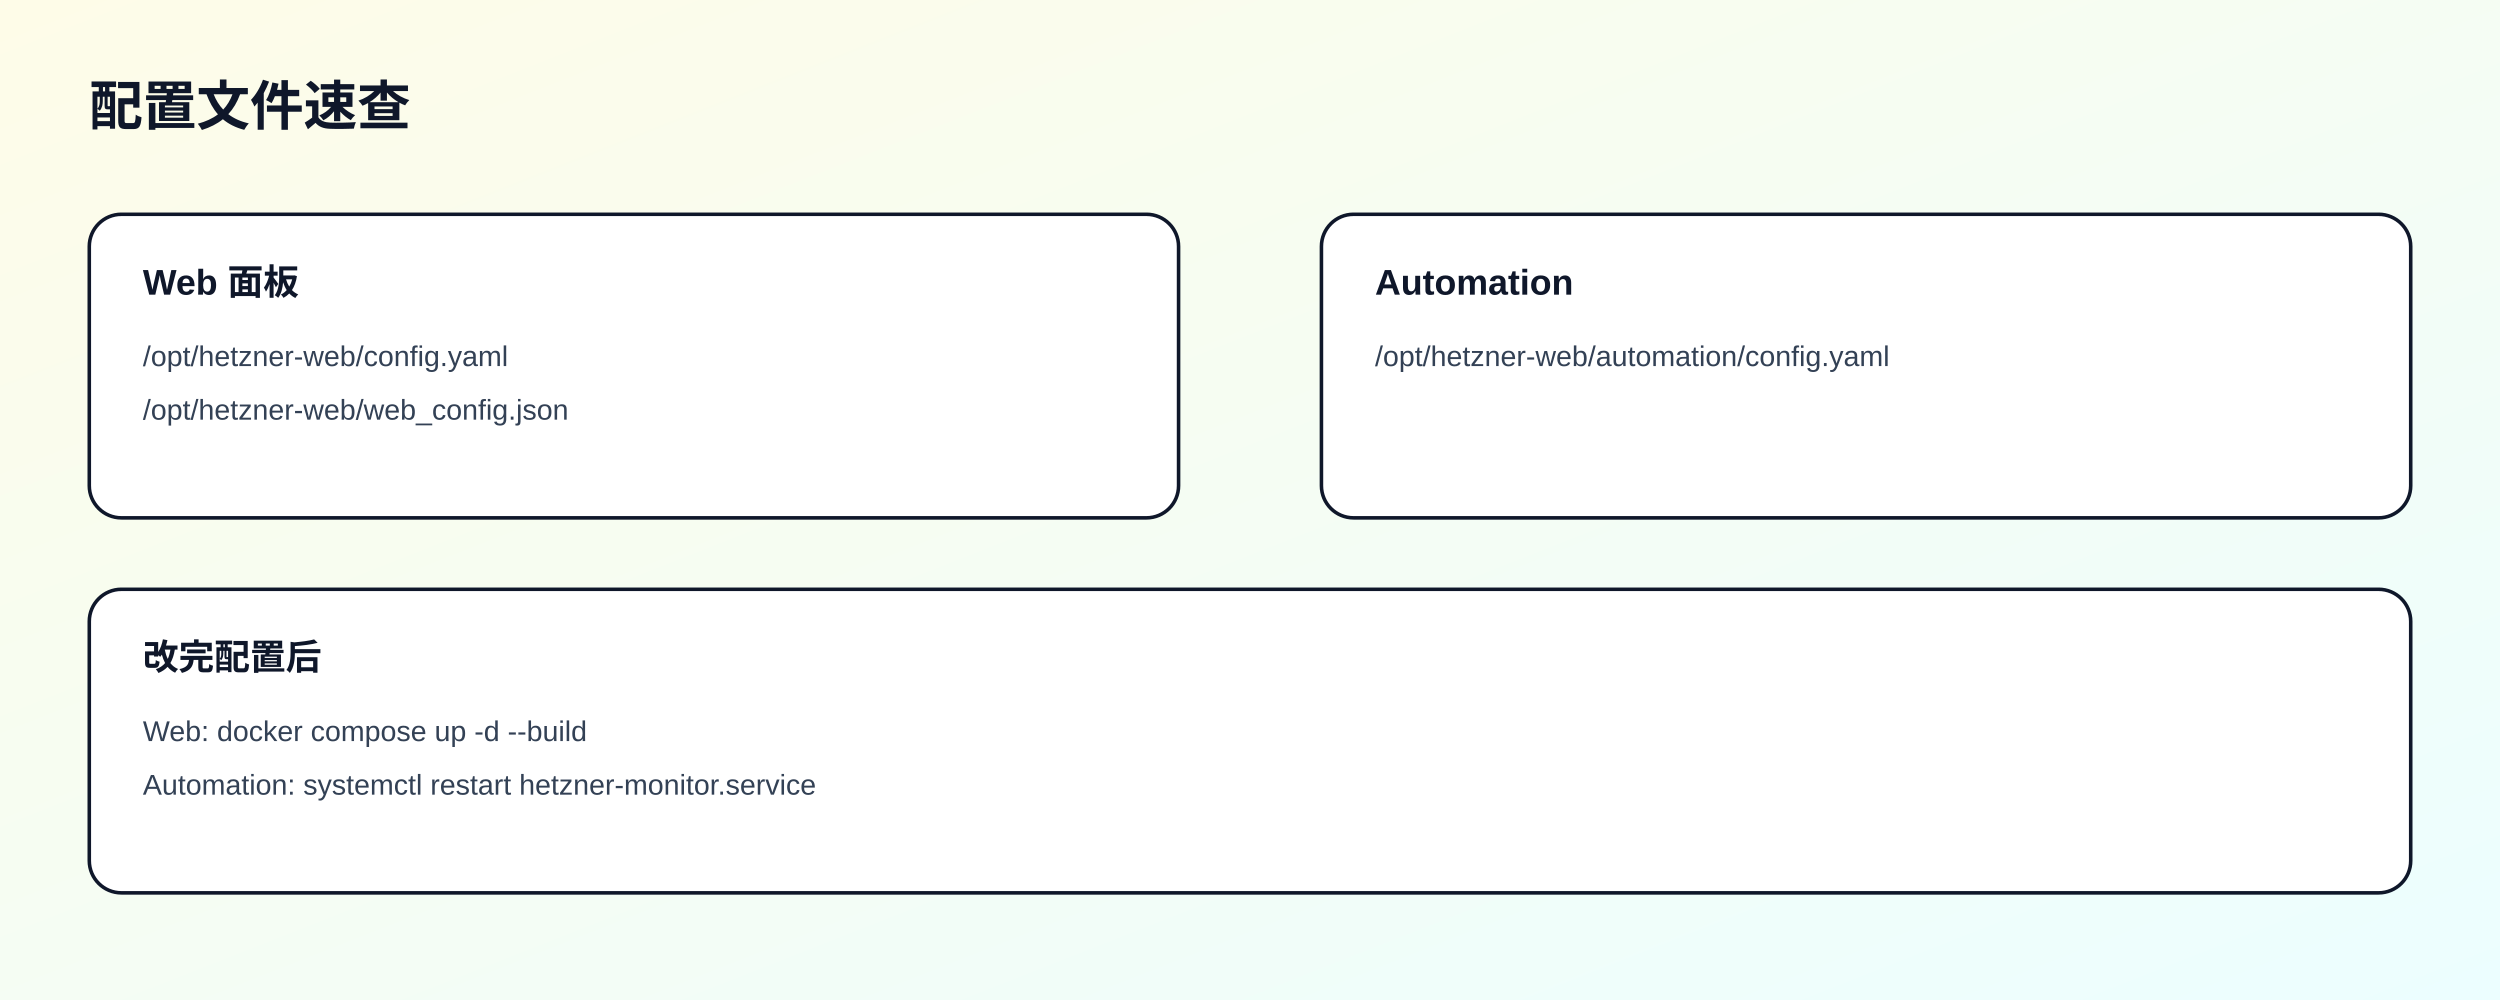
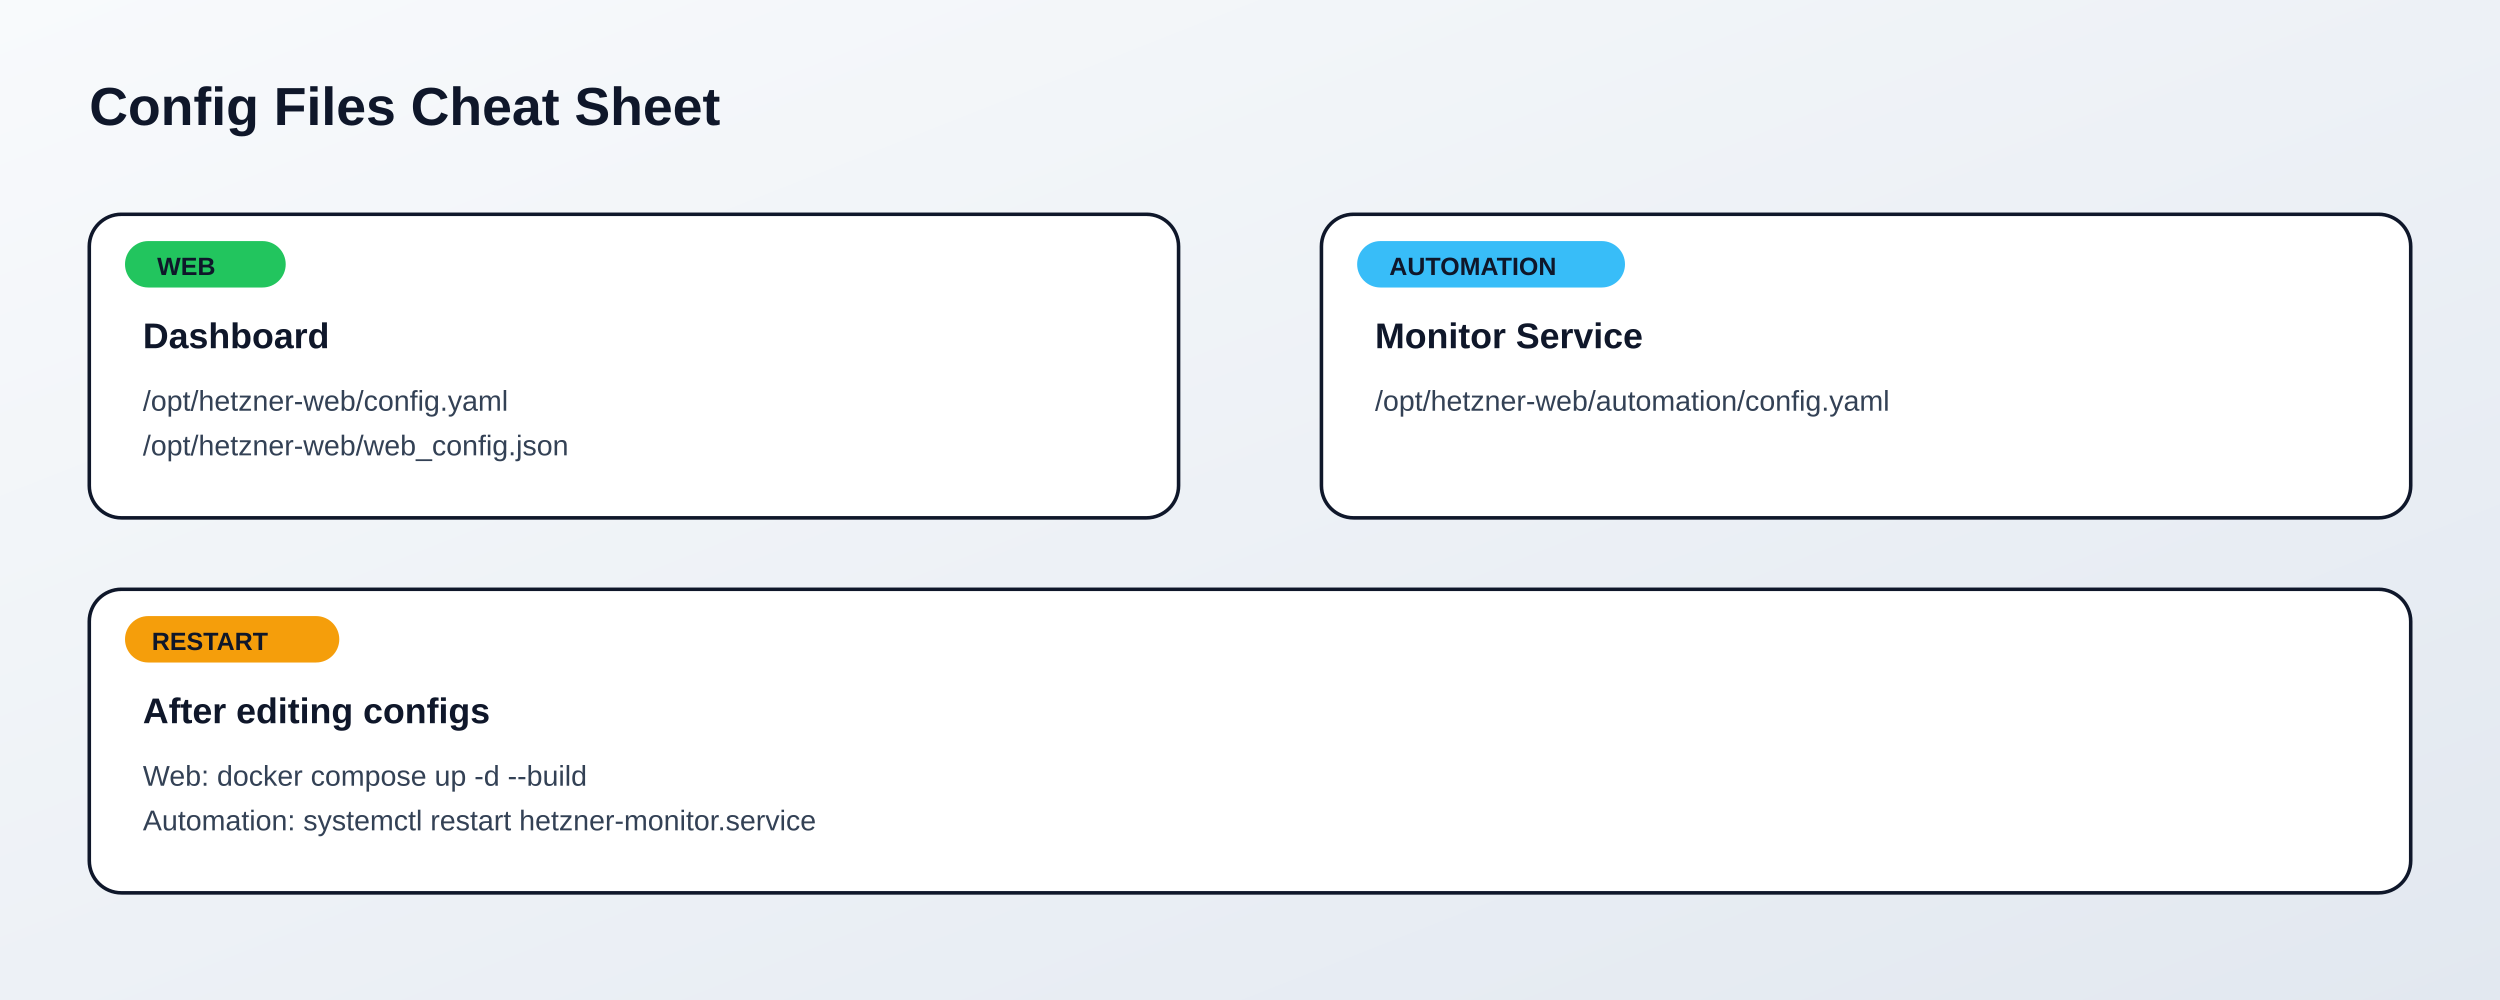
<svg xmlns="http://www.w3.org/2000/svg" width="1400" height="560" viewBox="0 0 1400 560">
  <defs>
    <linearGradient id="bg" x1="0" x2="1" y1="0" y2="1">
-       <stop offset="0%" stop-color="#fefce8" />
-       <stop offset="100%" stop-color="#ecfeff" />
+       <stop offset="0%" stop-color="#f8fafc" />
+       <stop offset="100%" stop-color="#e2e8f0" />
    </linearGradient>
    <style>
      .title { font: 800 30px Arial, sans-serif; fill: #0f172a; }
      .card { fill: #ffffff; stroke: #0f172a; stroke-width: 2; rx: 18; ry: 18; }
      .label { font: 800 20px Arial, sans-serif; fill: #0f172a; }
      .text { font: 500 16px Arial, sans-serif; fill: #334155; }
+       .pill { font: 700 14px Arial, sans-serif; fill: #0f172a; }
    </style>
  </defs>
  <rect x="0" y="0" width="1400" height="560" fill="url(#bg)" />
-   <text x="50" y="70" class="title">配置文件速查</text>
+   <text x="50" y="70" class="title">Config Files Cheat Sheet</text>
  <rect x="50" y="120" width="610" height="170" class="card" />
-   <text x="80" y="165" class="label">Web 面板</text>
-   <text x="80" y="205" class="text">/opt/hetzner-web/config.yaml</text>
-   <text x="80" y="235" class="text">/opt/hetzner-web/web_config.json</text>
+   <rect x="70" y="135" width="90" height="26" rx="13" ry="13" fill="#22c55e" />
+   <text x="88" y="154" class="pill">WEB</text>
+   <text x="80" y="195" class="label">Dashboard</text>
+   <text x="80" y="230" class="text">/opt/hetzner-web/config.yaml</text>
+   <text x="80" y="255" class="text">/opt/hetzner-web/web_config.json</text>
  <rect x="740" y="120" width="610" height="170" class="card" />
-   <text x="770" y="165" class="label">Automation</text>
-   <text x="770" y="205" class="text">/opt/hetzner-web/automation/config.yaml</text>
+   <rect x="760" y="135" width="150" height="26" rx="13" ry="13" fill="#38bdf8" />
+   <text x="778" y="154" class="pill">AUTOMATION</text>
+   <text x="770" y="195" class="label">Monitor Service</text>
+   <text x="770" y="230" class="text">/opt/hetzner-web/automation/config.yaml</text>
  <rect x="50" y="330" width="1300" height="170" class="card" />
-   <text x="80" y="375" class="label">改完配置后</text>
-   <text x="80" y="415" class="text">Web: docker compose up -d --build</text>
-   <text x="80" y="445" class="text">Automation: systemctl restart hetzner-monitor.service</text>
+   <rect x="70" y="345" width="120" height="26" rx="13" ry="13" fill="#f59e0b" />
+   <text x="85" y="364" class="pill">RESTART</text>
+   <text x="80" y="405" class="label">After editing configs</text>
+   <text x="80" y="440" class="text">Web: docker compose up -d --build</text>
+   <text x="80" y="465" class="text">Automation: systemctl restart hetzner-monitor.service</text>
</svg>
